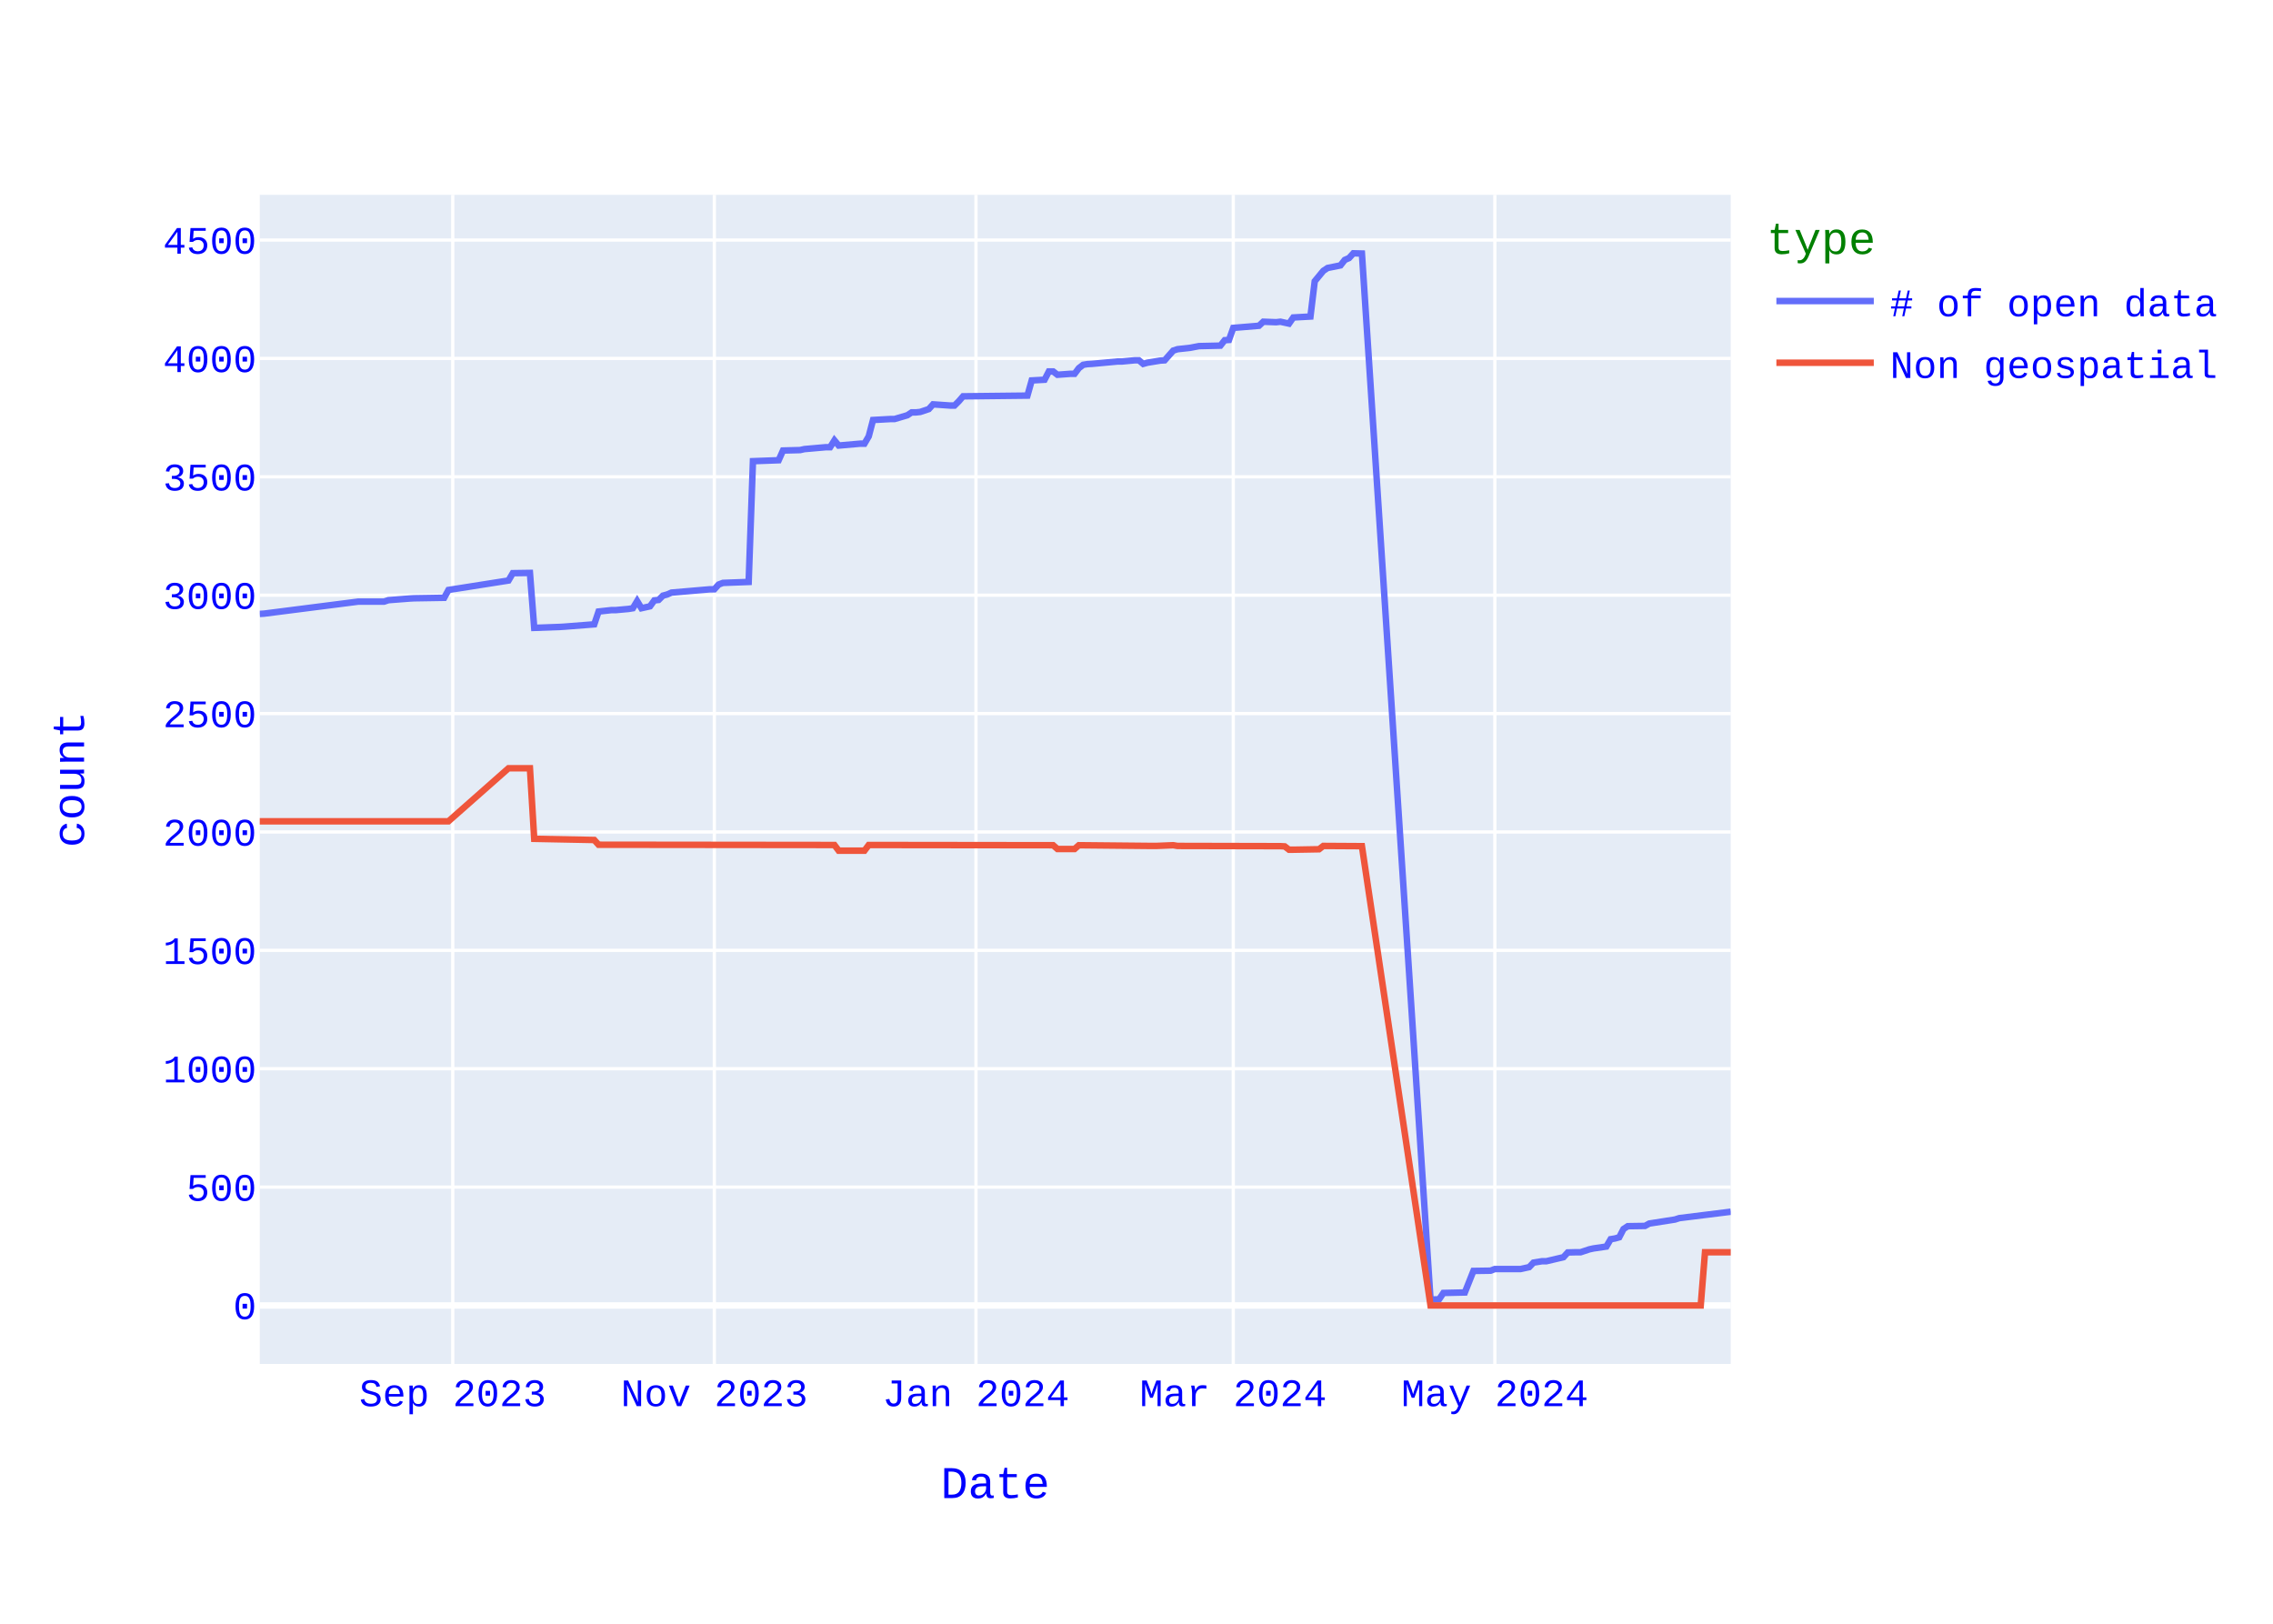
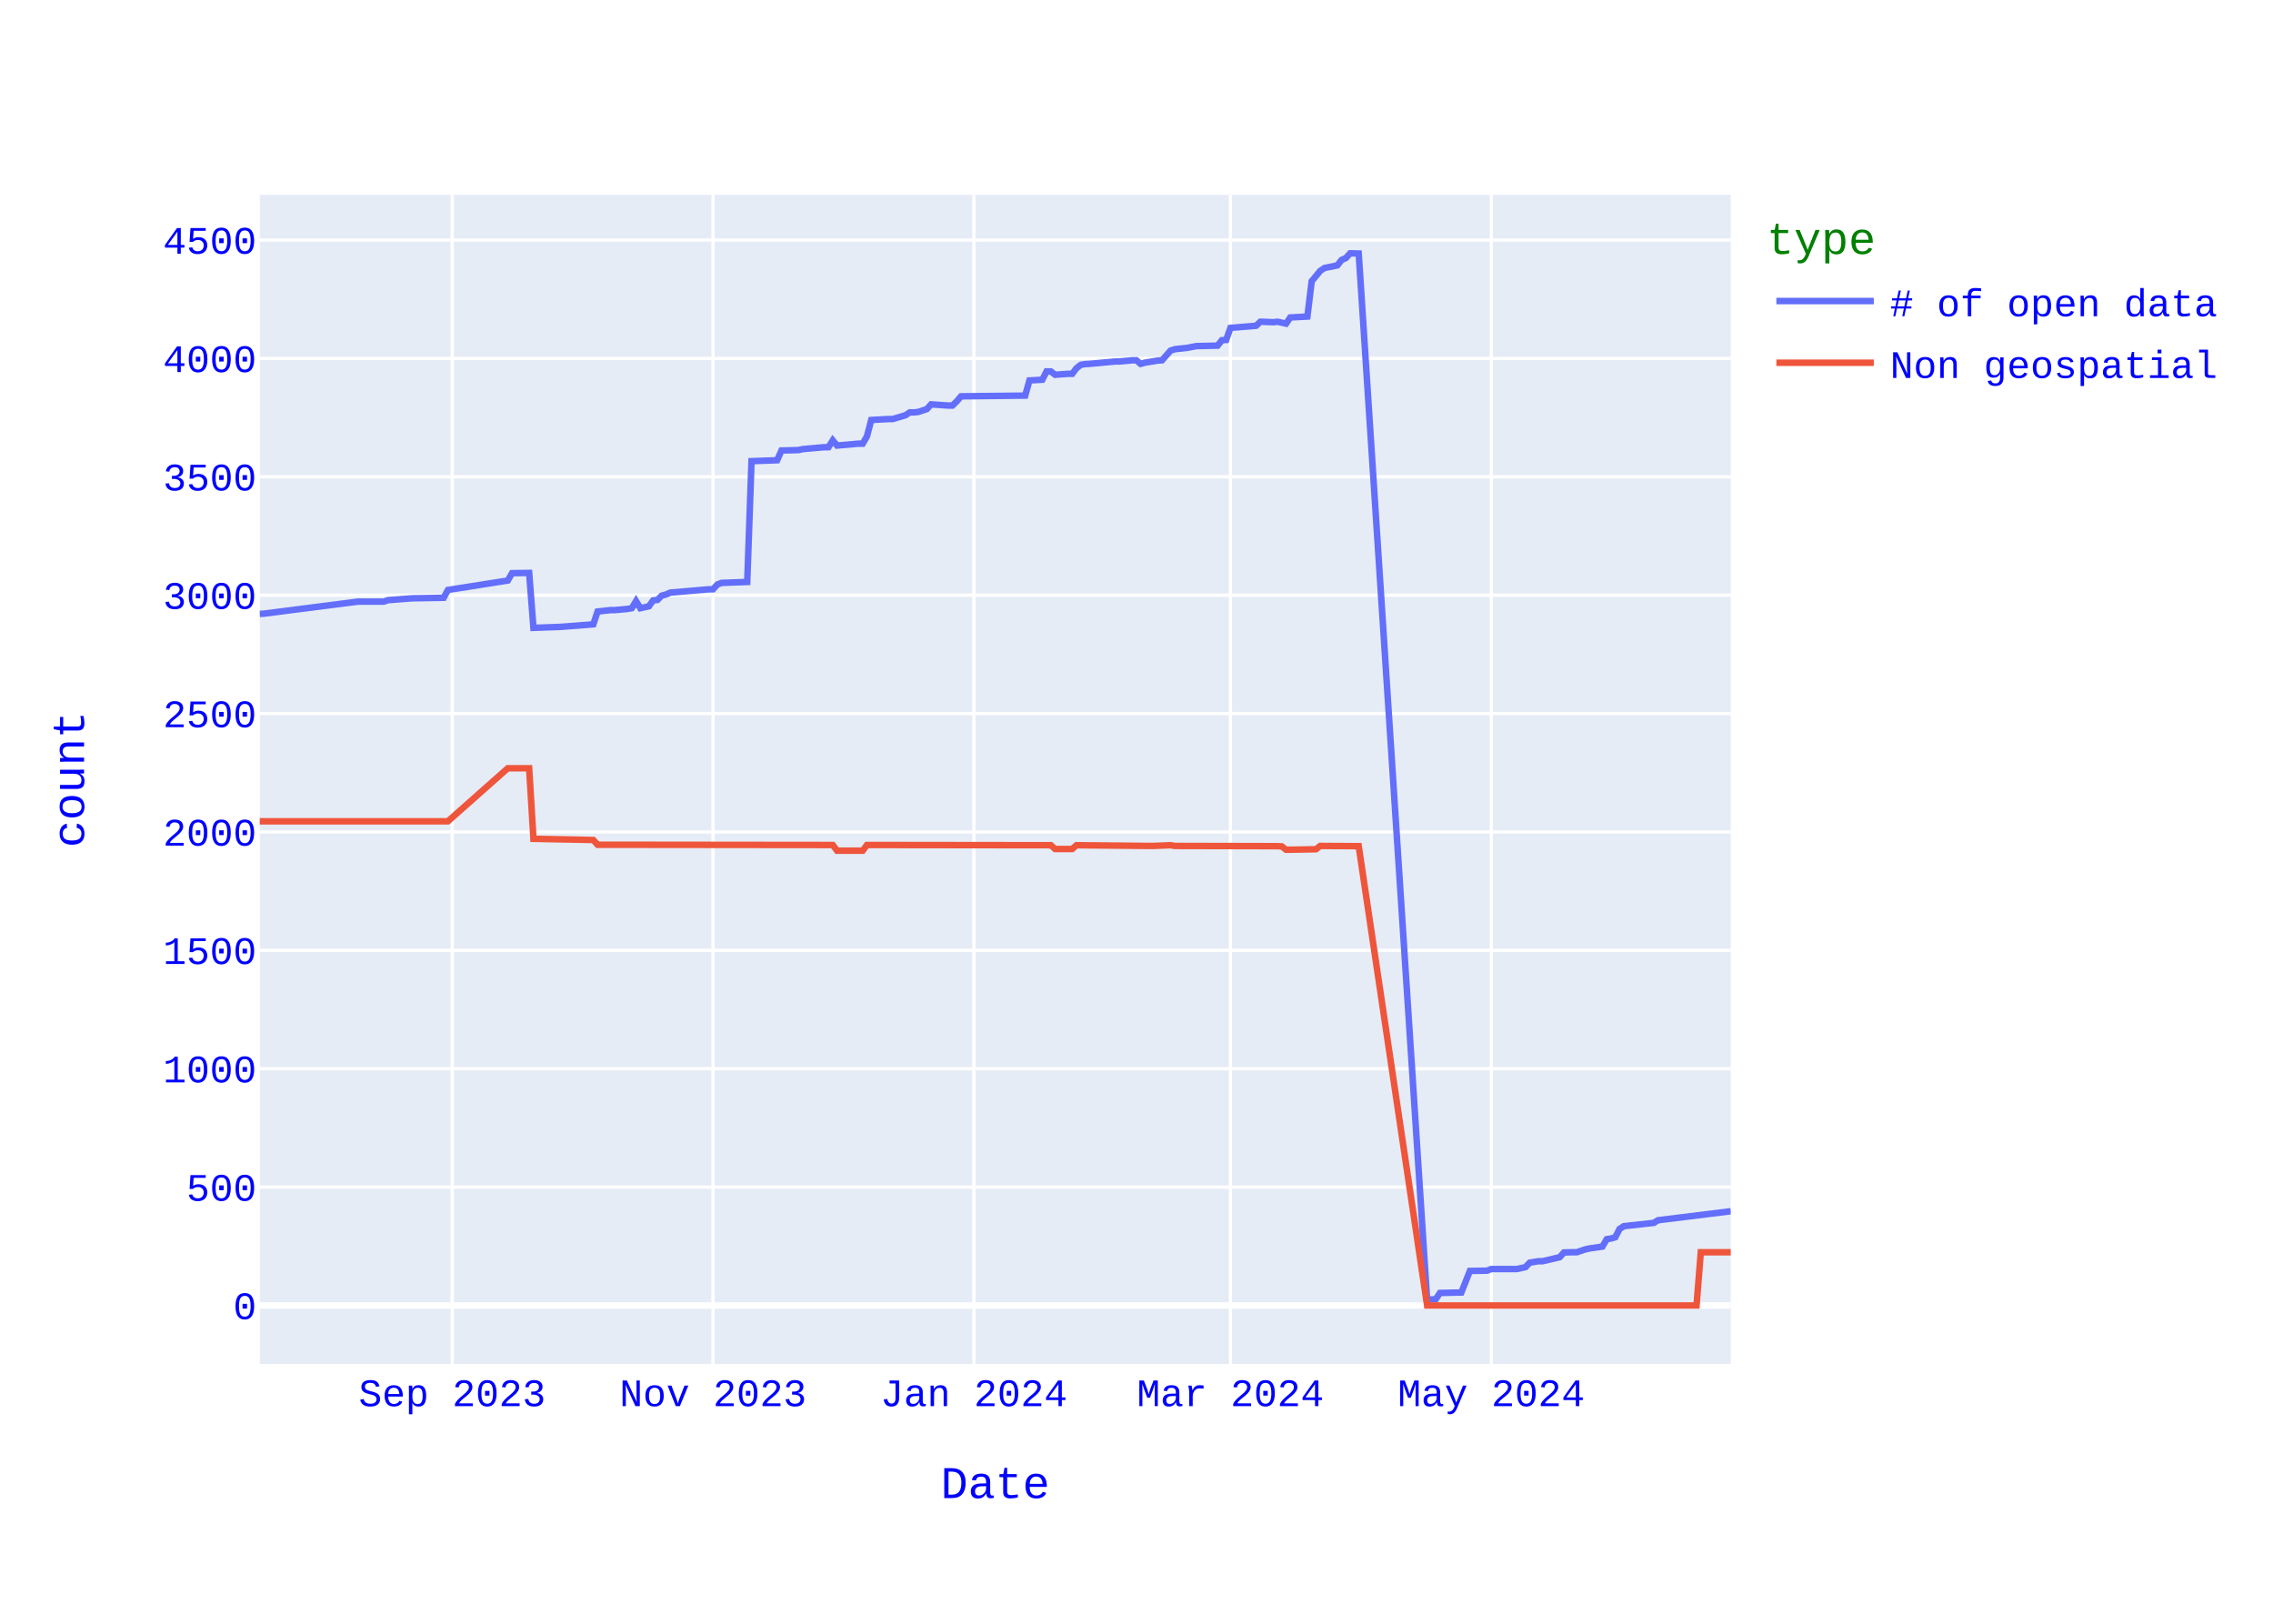
<svg xmlns="http://www.w3.org/2000/svg" class="main-svg" width="700" height="500" style="" viewBox="0 0 700 500">
  <rect x="0" y="0" width="700" height="500" style="fill: rgb(255, 255, 255); fill-opacity: 1;" />
-   <defs id="defs-486a4c">
+   <defs id="defs-49d7f4">
    <g class="clips">
-       <clipPath id="clip486a4cxyplot" class="plotclip">
+       <clipPath id="clip49d7f4xyplot" class="plotclip">
        <rect width="453" height="360" />
      </clipPath>
-       <clipPath class="axesclip" id="clip486a4cx">
+       <clipPath class="axesclip" id="clip49d7f4x">
        <rect x="80" y="0" width="453" height="500" />
      </clipPath>
-       <clipPath class="axesclip" id="clip486a4cy">
+       <clipPath class="axesclip" id="clip49d7f4y">
        <rect x="0" y="60" width="700" height="360" />
      </clipPath>
-       <clipPath class="axesclip" id="clip486a4cxy">
+       <clipPath class="axesclip" id="clip49d7f4xy">
        <rect x="80" y="60" width="453" height="360" />
      </clipPath>
    </g>
    <g class="gradients" />
    <g class="patterns" />
  </defs>
  <g class="bglayer">
    <rect class="bg" x="80" y="60" width="453" height="360" style="fill: rgb(229, 236, 246); fill-opacity: 1; stroke-width: 0;" />
  </g>
  <g class="layer-below">
    <g class="imagelayer" />
    <g class="shapelayer" />
  </g>
  <g class="cartesianlayer">
    <g class="subplot xy">
      <g class="layer-subplot">
        <g class="shapelayer" />
        <g class="imagelayer" />
      </g>
      <g class="minor-gridlayer">
        <g class="x" />
        <g class="y" />
      </g>
      <g class="gridlayer">
        <g class="x">
-           <path class="xgrid crisp" transform="translate(139.43,0)" d="M0,60v360" style="stroke: rgb(255, 255, 255); stroke-opacity: 1; stroke-width: 1px;" />
-           <path class="xgrid crisp" transform="translate(219.99,0)" d="M0,60v360" style="stroke: rgb(255, 255, 255); stroke-opacity: 1; stroke-width: 1px;" />
-           <path class="xgrid crisp" transform="translate(300.56,0)" d="M0,60v360" style="stroke: rgb(255, 255, 255); stroke-opacity: 1; stroke-width: 1px;" />
-           <path class="xgrid crisp" transform="translate(379.8,0)" d="M0,60v360" style="stroke: rgb(255, 255, 255); stroke-opacity: 1; stroke-width: 1px;" />
-           <path class="xgrid crisp" transform="translate(460.36,0)" d="M0,60v360" style="stroke: rgb(255, 255, 255); stroke-opacity: 1; stroke-width: 1px;" />
+           <path class="xgrid crisp" transform="translate(139.26,0)" d="M0,60v360" style="stroke: rgb(255, 255, 255); stroke-opacity: 1; stroke-width: 1px;" />
+           <path class="xgrid crisp" transform="translate(219.59,0)" d="M0,60v360" style="stroke: rgb(255, 255, 255); stroke-opacity: 1; stroke-width: 1px;" />
+           <path class="xgrid crisp" transform="translate(299.92,0)" d="M0,60v360" style="stroke: rgb(255, 255, 255); stroke-opacity: 1; stroke-width: 1px;" />
+           <path class="xgrid crisp" transform="translate(378.93,0)" d="M0,60v360" style="stroke: rgb(255, 255, 255); stroke-opacity: 1; stroke-width: 1px;" />
+           <path class="xgrid crisp" transform="translate(459.26,0)" d="M0,60v360" style="stroke: rgb(255, 255, 255); stroke-opacity: 1; stroke-width: 1px;" />
        </g>
        <g class="y">
          <path class="ygrid crisp" transform="translate(0,365.55)" d="M80,0h453" style="stroke: rgb(255, 255, 255); stroke-opacity: 1; stroke-width: 1px;" />
          <path class="ygrid crisp" transform="translate(0,329.09)" d="M80,0h453" style="stroke: rgb(255, 255, 255); stroke-opacity: 1; stroke-width: 1px;" />
          <path class="ygrid crisp" transform="translate(0,292.64)" d="M80,0h453" style="stroke: rgb(255, 255, 255); stroke-opacity: 1; stroke-width: 1px;" />
          <path class="ygrid crisp" transform="translate(0,256.19)" d="M80,0h453" style="stroke: rgb(255, 255, 255); stroke-opacity: 1; stroke-width: 1px;" />
          <path class="ygrid crisp" transform="translate(0,219.73)" d="M80,0h453" style="stroke: rgb(255, 255, 255); stroke-opacity: 1; stroke-width: 1px;" />
          <path class="ygrid crisp" transform="translate(0,183.28)" d="M80,0h453" style="stroke: rgb(255, 255, 255); stroke-opacity: 1; stroke-width: 1px;" />
          <path class="ygrid crisp" transform="translate(0,146.82)" d="M80,0h453" style="stroke: rgb(255, 255, 255); stroke-opacity: 1; stroke-width: 1px;" />
          <path class="ygrid crisp" transform="translate(0,110.37)" d="M80,0h453" style="stroke: rgb(255, 255, 255); stroke-opacity: 1; stroke-width: 1px;" />
          <path class="ygrid crisp" transform="translate(0,73.92)" d="M80,0h453" style="stroke: rgb(255, 255, 255); stroke-opacity: 1; stroke-width: 1px;" />
        </g>
      </g>
      <g class="zerolinelayer">
        <path class="yzl zl crisp" transform="translate(0,402)" d="M80,0h453" style="stroke: rgb(255, 255, 255); stroke-opacity: 1; stroke-width: 2px;" />
      </g>
      <path class="xlines-below" />
      <path class="ylines-below" />
      <g class="overlines-below" />
      <g class="xaxislayer-below" />
      <g class="yaxislayer-below" />
      <g class="overaxes-below" />
-       <g class="plot" transform="translate(80,60)" clip-path="url(#clip486a4cxyplot)">
+       <g class="plot" transform="translate(80,60)" clip-path="url(#clip49d7f4xyplot)">
        <g class="scatterlayer mlayer">
-           <g class="trace scatter traceec37e3" style="stroke-miterlimit: 2; opacity: 1;">
+           <g class="trace scatter trace6442bb" style="stroke-miterlimit: 2; opacity: 1;">
            <g class="fills" />
            <g class="errorbars" />
            <g class="lines">
-               <path class="js-line" d="M453,313.13L437.15,315.1L435.83,315.53L427.91,316.77L426.59,317.5L421.3,317.58L419.98,318.45L418.66,321L417.34,321.37L416.02,321.59L414.7,323.85L410.74,324.43L409.42,324.72L406.78,325.6L405.45,325.6L402.81,325.67L401.49,327.13L396.21,328.37L394.89,328.37L392.25,328.8L390.93,330.19L388.29,330.77L386.97,330.77L380.36,330.77L379.04,331.28L373.76,331.36L371.12,337.99L364.51,338.14L363.19,340.1L360.55,340.18L339.42,18.07L336.78,18L335.46,19.46L334.14,20.04L332.82,21.72L328.85,22.52L327.53,23.4L324.89,26.6L323.57,37.47L318.29,37.76L316.97,39.65L314.33,39.07L313.01,39.22L309.04,39.07L307.72,40.31L299.8,40.97L298.48,44.68L297.16,44.76L295.84,46.43L289.23,46.58L286.59,47.09L282.63,47.53L281.31,47.96L278.67,50.95L277.35,51.03L273.38,51.68L272.06,52.05L270.74,50.95L269.42,50.95L265.46,51.32L264.14,51.32L256.22,52.05L254.9,52.12L253.57,52.34L252.25,53.36L250.93,55.11L249.61,55.11L245.65,55.4L244.33,54.38L243.01,54.38L241.69,56.93L237.73,57.15L236.41,61.82L216.59,62.04L215.27,63.57L213.95,64.88L212.63,64.88L207.35,64.51L206.03,65.97L203.39,66.85L202.07,66.99L200.75,66.99L199.43,67.87L195.46,69.04L194.14,69.04L188.86,69.33L187.54,74.36L186.22,76.62L184.9,76.62L178.29,77.2L176.97,75.6L175.65,77.71L174.33,77.71L167.73,78.29L166.41,78.59L161.13,78.73L159.8,81.72L151.88,82.01L150.56,119.2L142.64,119.49L141.31,120L139.99,121.46L138.67,121.46L126.79,122.48L125.47,123.06L124.15,123.42L122.83,124.74L121.5,124.88L120.18,126.7L117.54,127.29L116.22,125.1L114.9,127.29L113.58,127.51L109.62,127.87L108.3,127.87L104.34,128.31L103.01,132.25L93.77,132.97L92.45,133.05L84.52,133.34L83.2,116.42L77.92,116.5L76.6,118.76L58.11,121.67L56.79,124.08L47.55,124.23L46.22,124.3L39.62,124.81L38.3,125.25L30.38,125.25L1.32,128.96L0,129.04" style="vector-effect: none; fill: none; stroke: rgb(99, 110, 250); stroke-opacity: 1; stroke-width: 2px; opacity: 1;" />
+               <path class="js-line" d="M453,312.98L430.61,315.75L429.3,316.56L420.08,317.58L418.76,318.45L417.44,321L416.13,321.37L414.81,321.59L413.49,323.85L409.54,324.43L408.23,324.72L405.59,325.6L404.28,325.6L401.64,325.67L400.33,327.13L395.06,328.37L393.74,328.37L391.11,328.8L389.79,330.19L387.16,330.77L385.84,330.77L379.26,330.77L377.94,331.28L372.67,331.36L370.04,337.99L363.45,338.14L362.14,340.1L359.5,340.18L338.43,18.07L335.8,18L334.48,19.46L333.17,20.04L331.85,21.72L327.9,22.52L326.58,23.4L323.95,26.6L322.63,37.47L317.36,37.76L316.05,39.65L313.41,39.07L312.1,39.22L308.15,39.07L306.83,40.31L298.93,40.97L297.61,44.68L296.29,44.76L294.98,46.43L288.39,46.58L285.76,47.09L281.81,47.53L280.49,47.96L277.86,50.95L276.54,51.03L272.59,51.68L271.27,52.05L269.96,50.95L268.64,50.95L264.69,51.32L263.37,51.32L255.47,52.05L254.15,52.12L252.84,52.34L251.52,53.36L250.2,55.11L248.89,55.11L244.94,55.4L243.62,54.38L242.3,54.38L240.99,56.93L237.03,57.15L235.72,61.82L215.97,62.04L214.65,63.57L213.33,64.88L212.01,64.88L206.75,64.51L205.43,65.97L202.8,66.85L201.48,66.99L200.16,66.99L198.85,67.87L194.9,69.04L193.58,69.04L188.31,69.33L186.99,74.36L185.68,76.62L184.36,76.62L177.78,77.2L176.46,75.6L175.14,77.71L173.83,77.71L167.24,78.29L165.92,78.59L160.66,78.73L159.34,81.72L151.44,82.01L150.12,119.2L142.22,119.49L140.9,120L139.59,121.46L138.27,121.46L126.42,122.48L125.1,123.06L123.78,123.42L122.47,124.74L121.15,124.88L119.83,126.7L117.2,127.29L115.88,125.1L114.57,127.29L113.25,127.51L109.3,127.87L107.98,127.87L104.03,128.31L102.72,132.25L93.5,132.97L92.18,133.05L84.28,133.34L82.96,116.42L77.69,116.5L76.38,118.76L57.94,121.67L56.63,124.08L47.41,124.23L46.09,124.3L39.51,124.81L38.19,125.25L30.29,125.25L1.32,128.96L0,129.04" style="vector-effect: none; fill: none; stroke: rgb(99, 110, 250); stroke-opacity: 1; stroke-width: 2px; opacity: 1;" />
            </g>
            <g class="points" />
            <g class="text" />
          </g>
-           <g class="trace scatter trace9f8469" style="stroke-miterlimit: 2; opacity: 1;">
+           <g class="trace scatter trace23ee26" style="stroke-miterlimit: 2; opacity: 1;">
            <g class="fills" />
            <g class="errorbars" />
            <g class="lines">
-               <path class="js-line" d="M453,325.6L445.08,325.6L443.76,342L360.55,342L339.42,200.56L327.53,200.49L326.21,201.51L318.29,201.65L316.97,201.65L315.65,200.63L314.33,200.56L282.63,200.49L281.31,200.27L276.03,200.49L274.71,200.49L252.25,200.27L250.93,201.43L245.65,201.43L244.33,200.27L187.54,200.2L186.22,201.95L178.29,201.95L176.97,200.2L104.34,200.12L103.01,198.66L84.52,198.3L83.2,176.57L76.6,176.57L58.11,192.9L0,192.9" style="vector-effect: none; fill: none; stroke: rgb(239, 85, 59); stroke-opacity: 1; stroke-width: 2px; opacity: 1;" />
+               <path class="js-line" d="M453,325.6L443.78,325.6L442.47,342L359.5,342L338.43,200.56L326.58,200.49L325.26,201.51L317.36,201.65L316.05,201.65L314.73,200.63L313.41,200.56L281.81,200.49L280.49,200.27L275.22,200.49L273.91,200.49L251.52,200.27L250.2,201.43L244.94,201.43L243.62,200.27L186.99,200.2L185.68,201.95L177.78,201.95L176.46,200.2L104.03,200.12L102.72,198.66L84.28,198.3L82.96,176.57L76.38,176.57L57.94,192.9L0,192.9" style="vector-effect: none; fill: none; stroke: rgb(239, 85, 59); stroke-opacity: 1; stroke-width: 2px; opacity: 1;" />
            </g>
            <g class="points" />
            <g class="text" />
          </g>
        </g>
      </g>
      <g class="overplot" />
      <path class="xlines-above crisp" d="M0,0" style="fill: none;" />
      <path class="ylines-above crisp" d="M0,0" style="fill: none;" />
      <g class="overlines-above" />
      <g class="xaxislayer-above">
        <g class="xtick">
-           <text text-anchor="middle" x="0" y="433" transform="translate(139.43,0)" style="font-family: 'Courier New'; font-size: 12px; fill: rgb(0, 0, 255); fill-opacity: 1; white-space: pre; opacity: 1;">Sep 2023</text>
-         </g>
-         <g class="xtick">
-           <text text-anchor="middle" x="0" y="433" style="font-family: 'Courier New'; font-size: 12px; fill: rgb(0, 0, 255); fill-opacity: 1; white-space: pre; opacity: 1;" transform="translate(219.99,0)">Nov 2023</text>
-         </g>
-         <g class="xtick">
-           <text text-anchor="middle" x="0" y="433" style="font-family: 'Courier New'; font-size: 12px; fill: rgb(0, 0, 255); fill-opacity: 1; white-space: pre; opacity: 1;" transform="translate(300.56,0)">Jan 2024</text>
-         </g>
-         <g class="xtick">
-           <text text-anchor="middle" x="0" y="433" style="font-family: 'Courier New'; font-size: 12px; fill: rgb(0, 0, 255); fill-opacity: 1; white-space: pre; opacity: 1;" transform="translate(379.8,0)">Mar 2024</text>
-         </g>
-         <g class="xtick">
-           <text text-anchor="middle" x="0" y="433" style="font-family: 'Courier New'; font-size: 12px; fill: rgb(0, 0, 255); fill-opacity: 1; white-space: pre; opacity: 1;" transform="translate(460.36,0)">May 2024</text>
+           <text text-anchor="middle" x="0" y="433" transform="translate(139.26,0)" style="font-family: 'Courier New'; font-size: 12px; fill: rgb(0, 0, 255); fill-opacity: 1; white-space: pre; opacity: 1;">Sep 2023</text>
+         </g>
+         <g class="xtick">
+           <text text-anchor="middle" x="0" y="433" style="font-family: 'Courier New'; font-size: 12px; fill: rgb(0, 0, 255); fill-opacity: 1; white-space: pre; opacity: 1;" transform="translate(219.59,0)">Nov 2023</text>
+         </g>
+         <g class="xtick">
+           <text text-anchor="middle" x="0" y="433" style="font-family: 'Courier New'; font-size: 12px; fill: rgb(0, 0, 255); fill-opacity: 1; white-space: pre; opacity: 1;" transform="translate(299.92,0)">Jan 2024</text>
+         </g>
+         <g class="xtick">
+           <text text-anchor="middle" x="0" y="433" style="font-family: 'Courier New'; font-size: 12px; fill: rgb(0, 0, 255); fill-opacity: 1; white-space: pre; opacity: 1;" transform="translate(378.93,0)">Mar 2024</text>
+         </g>
+         <g class="xtick">
+           <text text-anchor="middle" x="0" y="433" style="font-family: 'Courier New'; font-size: 12px; fill: rgb(0, 0, 255); fill-opacity: 1; white-space: pre; opacity: 1;" transform="translate(459.26,0)">May 2024</text>
        </g>
      </g>
      <g class="yaxislayer-above">
        <g class="ytick">
          <text text-anchor="end" x="79" y="4.2" transform="translate(0,402)" style="font-family: 'Courier New'; font-size: 12px; fill: rgb(0, 0, 255); fill-opacity: 1; white-space: pre; opacity: 1;">0</text>
        </g>
        <g class="ytick">
          <text text-anchor="end" x="79" y="4.2" style="font-family: 'Courier New'; font-size: 12px; fill: rgb(0, 0, 255); fill-opacity: 1; white-space: pre; opacity: 1;" transform="translate(0,365.55)">500</text>
        </g>
        <g class="ytick">
          <text text-anchor="end" x="79" y="4.2" style="font-family: 'Courier New'; font-size: 12px; fill: rgb(0, 0, 255); fill-opacity: 1; white-space: pre; opacity: 1;" transform="translate(0,329.09)">1000</text>
        </g>
        <g class="ytick">
          <text text-anchor="end" x="79" y="4.2" style="font-family: 'Courier New'; font-size: 12px; fill: rgb(0, 0, 255); fill-opacity: 1; white-space: pre; opacity: 1;" transform="translate(0,292.64)">1500</text>
        </g>
        <g class="ytick">
          <text text-anchor="end" x="79" y="4.2" style="font-family: 'Courier New'; font-size: 12px; fill: rgb(0, 0, 255); fill-opacity: 1; white-space: pre; opacity: 1;" transform="translate(0,256.19)">2000</text>
        </g>
        <g class="ytick">
          <text text-anchor="end" x="79" y="4.2" style="font-family: 'Courier New'; font-size: 12px; fill: rgb(0, 0, 255); fill-opacity: 1; white-space: pre; opacity: 1;" transform="translate(0,219.73)">2500</text>
        </g>
        <g class="ytick">
          <text text-anchor="end" x="79" y="4.2" style="font-family: 'Courier New'; font-size: 12px; fill: rgb(0, 0, 255); fill-opacity: 1; white-space: pre; opacity: 1;" transform="translate(0,183.28)">3000</text>
        </g>
        <g class="ytick">
          <text text-anchor="end" x="79" y="4.2" style="font-family: 'Courier New'; font-size: 12px; fill: rgb(0, 0, 255); fill-opacity: 1; white-space: pre; opacity: 1;" transform="translate(0,146.82)">3500</text>
        </g>
        <g class="ytick">
          <text text-anchor="end" x="79" y="4.2" style="font-family: 'Courier New'; font-size: 12px; fill: rgb(0, 0, 255); fill-opacity: 1; white-space: pre; opacity: 1;" transform="translate(0,110.37)">4000</text>
        </g>
        <g class="ytick">
          <text text-anchor="end" x="79" y="4.2" style="font-family: 'Courier New'; font-size: 12px; fill: rgb(0, 0, 255); fill-opacity: 1; white-space: pre; opacity: 1;" transform="translate(0,73.92)">4500</text>
        </g>
      </g>
      <g class="overaxes-above" />
    </g>
  </g>
  <g class="polarlayer" />
  <g class="smithlayer" />
  <g class="ternarylayer" />
  <g class="geolayer" />
  <g class="funnelarealayer" />
  <g class="pielayer" />
  <g class="iciclelayer" />
  <g class="treemaplayer" />
  <g class="sunburstlayer" />
  <g class="glimages" />
-   <defs id="topdefs-486a4c">
+   <defs id="topdefs-49d7f4">
    <g class="clips" />
-     <clipPath id="legend486a4c">
+     <clipPath id="legend49d7f4">
      <rect width="146" height="67" x="0" y="0" />
    </clipPath>
  </defs>
  <g class="layer-above">
    <g class="imagelayer" />
    <g class="shapelayer" />
  </g>
  <g class="infolayer">
    <g class="legend" pointer-events="all" transform="translate(542.06,60)">
      <rect class="bg" shape-rendering="crispEdges" style="stroke: rgb(68, 68, 68); stroke-opacity: 1; fill: rgb(255, 255, 255); fill-opacity: 1; stroke-width: 0px;" width="146" height="67" x="0" y="0" />
-       <g class="scrollbox" transform="" clip-path="url(#legend486a4c)">
+       <g class="scrollbox" transform="" clip-path="url(#legend49d7f4)">
        <text class="legendtitletext" text-anchor="start" x="2" y="18.2" style="font-family: 'Courier New'; font-size: 14px; fill: rgb(0, 128, 0); fill-opacity: 1; white-space: pre;">type</text>
        <g class="groups" transform="">
          <g class="traces" transform="translate(0,32.7)" style="opacity: 1;">
            <text class="legendtext" text-anchor="start" x="40" y="4.68" style="font-family: 'Courier New'; font-size: 12px; fill: rgb(0, 0, 255); fill-opacity: 1; white-space: pre;"># of open data</text>
            <g class="layers" style="opacity: 1;">
              <g class="legendfill" />
              <g class="legendlines">
                <path class="js-line" d="M5,0h30" style="fill: none; stroke: rgb(99, 110, 250); stroke-opacity: 1; stroke-width: 2px;" />
              </g>
              <g class="legendsymbols">
                <g class="legendpoints" />
              </g>
            </g>
            <rect class="legendtoggle" x="0" y="-9.5" width="140.828" height="19" style="fill: rgb(0, 0, 0); fill-opacity: 0;" />
          </g>
        </g>
        <g class="groups" transform="">
          <g class="traces" transform="translate(0,51.7)" style="opacity: 1;">
            <text class="legendtext" text-anchor="start" x="40" y="4.68" style="font-family: 'Courier New'; font-size: 12px; fill: rgb(0, 0, 255); fill-opacity: 1; white-space: pre;">Non geospatial</text>
            <g class="layers" style="opacity: 1;">
              <g class="legendfill" />
              <g class="legendlines">
                <path class="js-line" d="M5,0h30" style="fill: none; stroke: rgb(239, 85, 59); stroke-opacity: 1; stroke-width: 2px;" />
              </g>
              <g class="legendsymbols">
                <g class="legendpoints" />
              </g>
            </g>
            <rect class="legendtoggle" x="0" y="-9.5" width="140.828" height="19" style="fill: rgb(0, 0, 0); fill-opacity: 0;" />
          </g>
        </g>
      </g>
      <rect class="scrollbar" rx="20" ry="3" width="0" height="0" style="fill: rgb(128, 139, 164); fill-opacity: 1;" x="0" y="0" />
    </g>
    <g class="g-gtitle" />
    <g class="g-xtitle">
      <text class="xtitle" x="306.5" y="461.3" text-anchor="middle" style="font-family: 'Courier New'; font-size: 14px; fill: rgb(0, 0, 255); opacity: 1; font-weight: normal; white-space: pre;">Date</text>
    </g>
    <g class="g-ytitle">
      <text class="ytitle" transform="rotate(-90,25.8875,240)" x="25.888" y="240" text-anchor="middle" style="font-family: 'Courier New'; font-size: 14px; fill: rgb(0, 0, 255); opacity: 1; font-weight: normal; white-space: pre;">count</text>
    </g>
  </g>
</svg>
